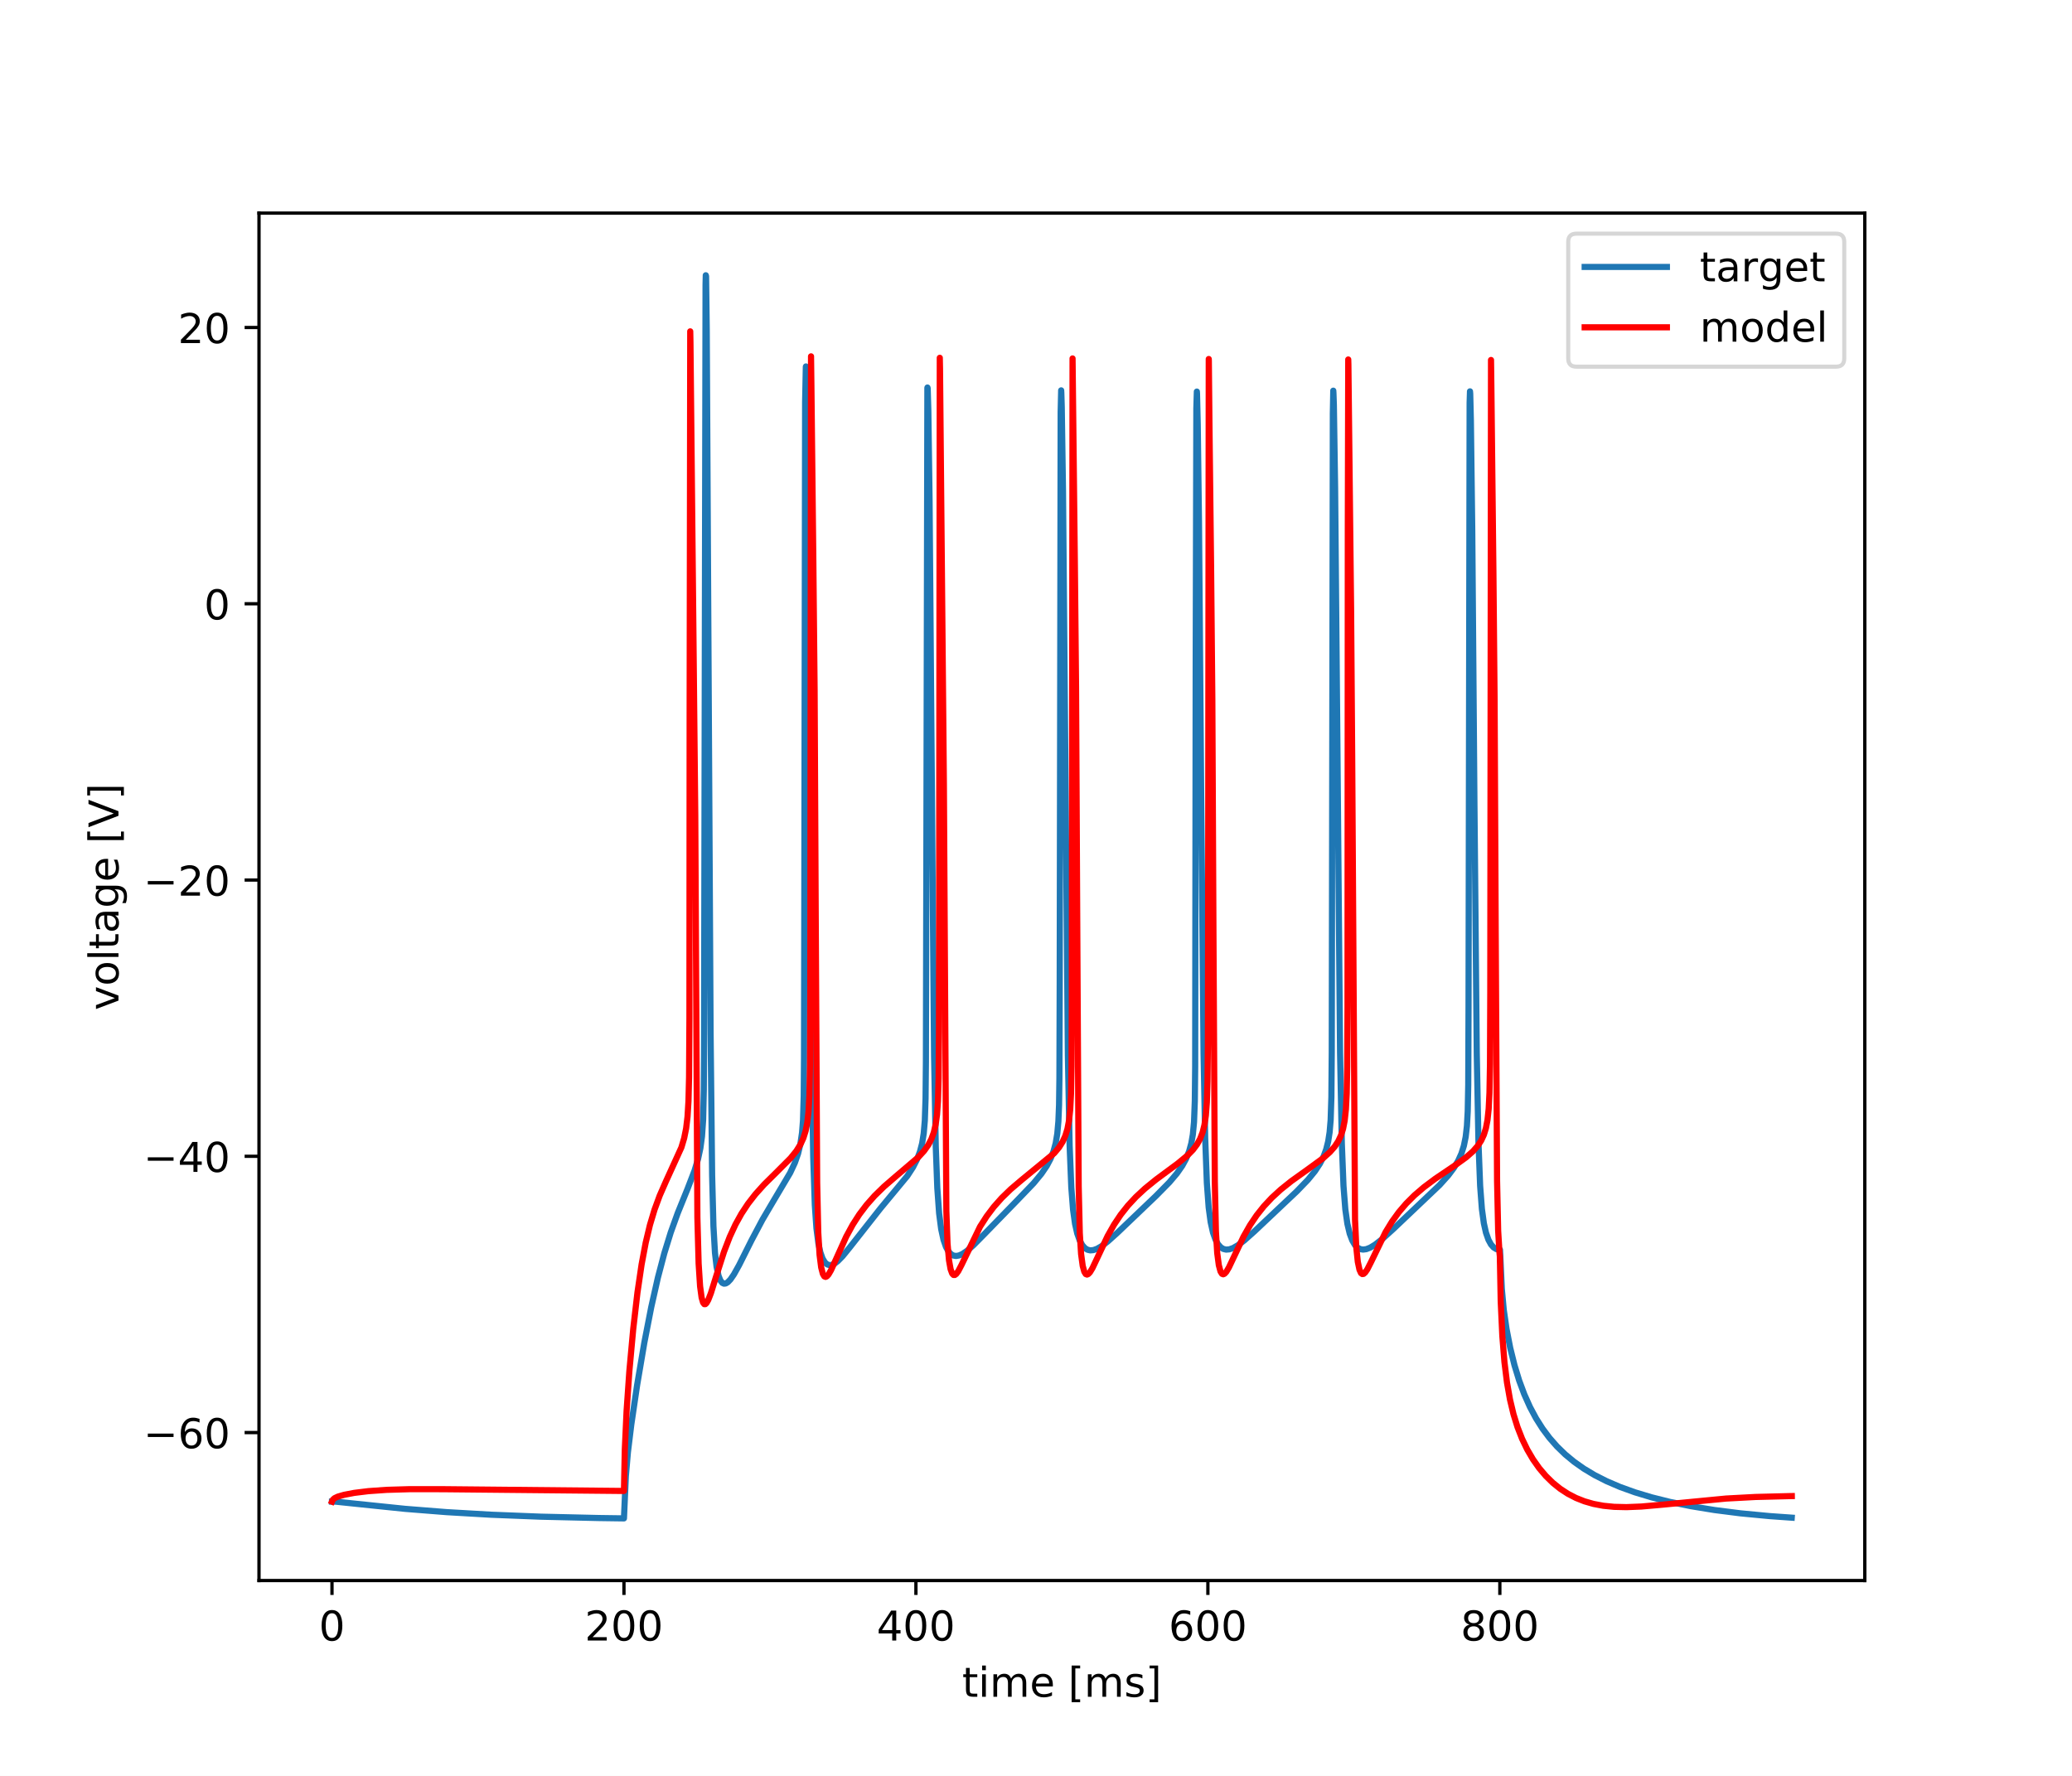
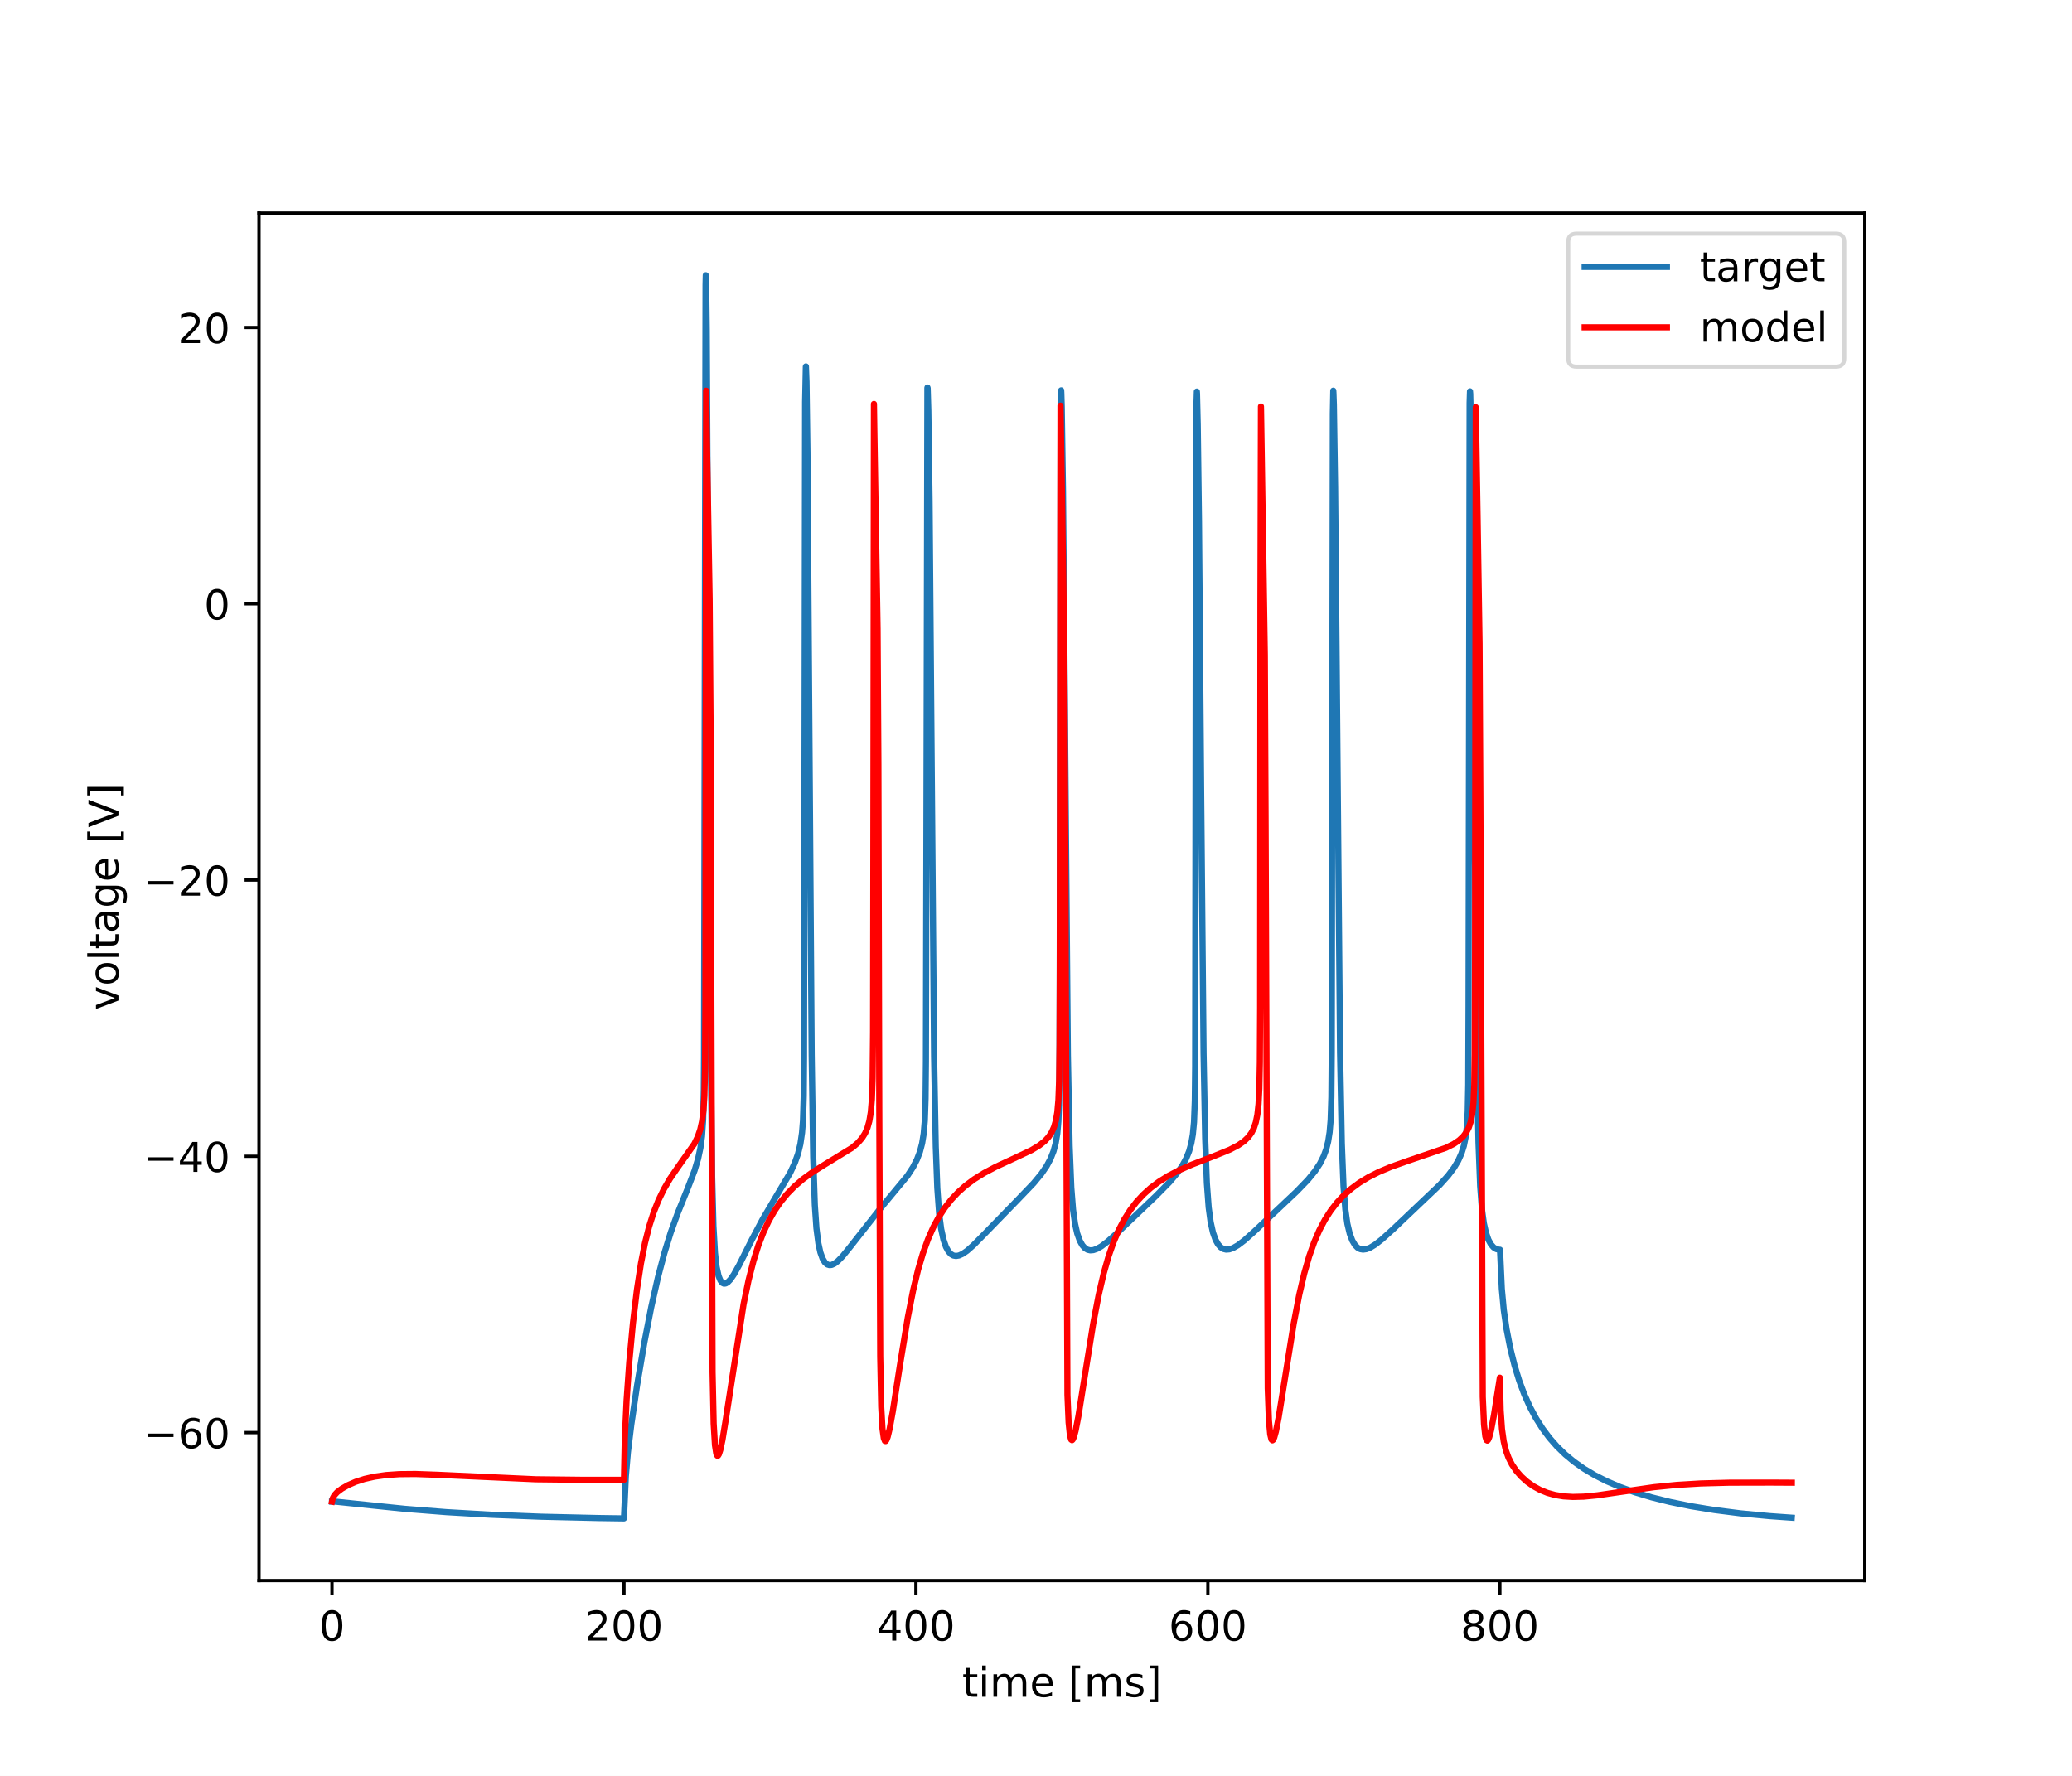
<svg xmlns="http://www.w3.org/2000/svg" xmlns:xlink="http://www.w3.org/1999/xlink" height="432pt" version="1.1" viewBox="0 0 504 432" width="504pt">
  <defs>
    <style type="text/css">
*{stroke-linecap:butt;stroke-linejoin:round;}
  </style>
  </defs>
  <g id="figure_1">
    <g id="patch_1">
      <path d="M 0 432  L 504 432  L 504 0  L 0 0  z " style="fill:#ffffff;" />
    </g>
    <g id="axes_1">
      <g id="patch_2">
        <path d="M 63 384.48  L 453.6 384.48  L 453.6 51.84  L 63 51.84  z " style="fill:#ffffff;" />
      </g>
      <g id="matplotlib.axis_1">
        <g id="xtick_1">
          <g id="line2d_1">
            <defs>
-               <path d="M 0 0  L 0 3.5  " id="m3bb196586e" style="stroke:#000000;stroke-width:0.8;" />
-             </defs>
-             <g>
-               <use style="stroke:#000000;stroke-width:0.8;" x="80.755" xlink:href="#m3bb196586e" y="384.48" />
+               <path d="M 0 0  L 0 3.5  " id="m7f7dfa40e3" style="stroke:#000000;stroke-width:0.8;" />
+             </defs>
+             <g>
+               <use style="stroke:#000000;stroke-width:0.8;" x="80.755" xlink:href="#m7f7dfa40e3" y="384.48" />
            </g>
          </g>
          <g id="text_1">
            <defs>
              <path d="M 31.781 66.406  Q 24.172 66.406 20.328 58.906  Q 16.5 51.422 16.5 36.375  Q 16.5 21.391 20.328 13.891  Q 24.172 6.391 31.781 6.391  Q 39.453 6.391 43.281 13.891  Q 47.125 21.391 47.125 36.375  Q 47.125 51.422 43.281 58.906  Q 39.453 66.406 31.781 66.406  z M 31.781 74.219  Q 44.047 74.219 50.516 64.516  Q 56.984 54.828 56.984 36.375  Q 56.984 17.969 50.516 8.266  Q 44.047 -1.422 31.781 -1.422  Q 19.531 -1.422 13.062 8.266  Q 6.594 17.969 6.594 36.375  Q 6.594 54.828 13.062 64.516  Q 19.531 74.219 31.781 74.219  z " id="DejaVuSans-48" />
            </defs>
            <g transform="translate(77.5733 399.0784)scale(0.1 -0.1)">
              <use xlink:href="#DejaVuSans-48" />
            </g>
          </g>
        </g>
        <g id="xtick_2">
          <g id="line2d_2">
            <g>
-               <use style="stroke:#000000;stroke-width:0.8;" x="151.773" xlink:href="#m3bb196586e" y="384.48" />
+               <use style="stroke:#000000;stroke-width:0.8;" x="151.773" xlink:href="#m7f7dfa40e3" y="384.48" />
            </g>
          </g>
          <g id="text_2">
            <defs>
              <path d="M 19.188 8.297  L 53.609 8.297  L 53.609 0  L 7.328 0  L 7.328 8.297  Q 12.938 14.109 22.625 23.891  Q 32.328 33.688 34.812 36.531  Q 39.547 41.844 41.422 45.531  Q 43.312 49.219 43.312 52.781  Q 43.312 58.594 39.234 62.25  Q 35.156 65.922 28.609 65.922  Q 23.969 65.922 18.812 64.312  Q 13.672 62.703 7.812 59.422  L 7.812 69.391  Q 13.766 71.781 18.938 73  Q 24.125 74.219 28.422 74.219  Q 39.75 74.219 46.484 68.547  Q 53.219 62.891 53.219 53.422  Q 53.219 48.922 51.531 44.891  Q 49.859 40.875 45.406 35.406  Q 44.188 33.984 37.641 27.219  Q 31.109 20.453 19.188 8.297  z " id="DejaVuSans-50" />
            </defs>
            <g transform="translate(142.229 399.0784)scale(0.1 -0.1)">
              <use xlink:href="#DejaVuSans-50" />
              <use x="63.623" xlink:href="#DejaVuSans-48" />
              <use x="127.246" xlink:href="#DejaVuSans-48" />
            </g>
          </g>
        </g>
        <g id="xtick_3">
          <g id="line2d_3">
            <g>
-               <use style="stroke:#000000;stroke-width:0.8;" x="222.791" xlink:href="#m3bb196586e" y="384.48" />
+               <use style="stroke:#000000;stroke-width:0.8;" x="222.791" xlink:href="#m7f7dfa40e3" y="384.48" />
            </g>
          </g>
          <g id="text_3">
            <defs>
              <path d="M 37.797 64.312  L 12.891 25.391  L 37.797 25.391  z M 35.203 72.906  L 47.609 72.906  L 47.609 25.391  L 58.016 25.391  L 58.016 17.188  L 47.609 17.188  L 47.609 0  L 37.797 0  L 37.797 17.188  L 4.891 17.188  L 4.891 26.703  z " id="DejaVuSans-52" />
            </defs>
            <g transform="translate(213.2472 399.0784)scale(0.1 -0.1)">
              <use xlink:href="#DejaVuSans-52" />
              <use x="63.623" xlink:href="#DejaVuSans-48" />
              <use x="127.246" xlink:href="#DejaVuSans-48" />
            </g>
          </g>
        </g>
        <g id="xtick_4">
          <g id="line2d_4">
            <g>
-               <use style="stroke:#000000;stroke-width:0.8;" x="293.809" xlink:href="#m3bb196586e" y="384.48" />
+               <use style="stroke:#000000;stroke-width:0.8;" x="293.809" xlink:href="#m7f7dfa40e3" y="384.48" />
            </g>
          </g>
          <g id="text_4">
            <defs>
              <path d="M 33.016 40.375  Q 26.375 40.375 22.484 35.828  Q 18.609 31.297 18.609 23.391  Q 18.609 15.531 22.484 10.953  Q 26.375 6.391 33.016 6.391  Q 39.656 6.391 43.531 10.953  Q 47.406 15.531 47.406 23.391  Q 47.406 31.297 43.531 35.828  Q 39.656 40.375 33.016 40.375  z M 52.594 71.297  L 52.594 62.312  Q 48.875 64.062 45.094 64.984  Q 41.312 65.922 37.594 65.922  Q 27.828 65.922 22.672 59.328  Q 17.531 52.734 16.797 39.406  Q 19.672 43.656 24.016 45.922  Q 28.375 48.188 33.594 48.188  Q 44.578 48.188 50.953 41.516  Q 57.328 34.859 57.328 23.391  Q 57.328 12.156 50.688 5.359  Q 44.047 -1.422 33.016 -1.422  Q 20.359 -1.422 13.672 8.266  Q 6.984 17.969 6.984 36.375  Q 6.984 53.656 15.188 63.938  Q 23.391 74.219 37.203 74.219  Q 40.922 74.219 44.703 73.484  Q 48.484 72.75 52.594 71.297  z " id="DejaVuSans-54" />
            </defs>
            <g transform="translate(284.2653 399.0784)scale(0.1 -0.1)">
              <use xlink:href="#DejaVuSans-54" />
              <use x="63.623" xlink:href="#DejaVuSans-48" />
              <use x="127.246" xlink:href="#DejaVuSans-48" />
            </g>
          </g>
        </g>
        <g id="xtick_5">
          <g id="line2d_5">
            <g>
-               <use style="stroke:#000000;stroke-width:0.8;" x="364.827" xlink:href="#m3bb196586e" y="384.48" />
+               <use style="stroke:#000000;stroke-width:0.8;" x="364.827" xlink:href="#m7f7dfa40e3" y="384.48" />
            </g>
          </g>
          <g id="text_5">
            <defs>
              <path d="M 31.781 34.625  Q 24.75 34.625 20.719 30.859  Q 16.703 27.094 16.703 20.516  Q 16.703 13.922 20.719 10.156  Q 24.75 6.391 31.781 6.391  Q 38.812 6.391 42.859 10.172  Q 46.922 13.969 46.922 20.516  Q 46.922 27.094 42.891 30.859  Q 38.875 34.625 31.781 34.625  z M 21.922 38.812  Q 15.578 40.375 12.031 44.719  Q 8.5 49.078 8.5 55.328  Q 8.5 64.062 14.719 69.141  Q 20.953 74.219 31.781 74.219  Q 42.672 74.219 48.875 69.141  Q 55.078 64.062 55.078 55.328  Q 55.078 49.078 51.531 44.719  Q 48 40.375 41.703 38.812  Q 48.828 37.156 52.797 32.312  Q 56.781 27.484 56.781 20.516  Q 56.781 9.906 50.312 4.234  Q 43.844 -1.422 31.781 -1.422  Q 19.734 -1.422 13.25 4.234  Q 6.781 9.906 6.781 20.516  Q 6.781 27.484 10.781 32.312  Q 14.797 37.156 21.922 38.812  z M 18.312 54.391  Q 18.312 48.734 21.844 45.562  Q 25.391 42.391 31.781 42.391  Q 38.141 42.391 41.719 45.562  Q 45.312 48.734 45.312 54.391  Q 45.312 60.062 41.719 63.234  Q 38.141 66.406 31.781 66.406  Q 25.391 66.406 21.844 63.234  Q 18.312 60.062 18.312 54.391  z " id="DejaVuSans-56" />
            </defs>
            <g transform="translate(355.2835 399.0784)scale(0.1 -0.1)">
              <use xlink:href="#DejaVuSans-56" />
              <use x="63.623" xlink:href="#DejaVuSans-48" />
              <use x="127.246" xlink:href="#DejaVuSans-48" />
            </g>
          </g>
        </g>
        <g id="text_6">
          <defs>
            <path d="M 18.312 70.219  L 18.312 54.688  L 36.812 54.688  L 36.812 47.703  L 18.312 47.703  L 18.312 18.016  Q 18.312 11.328 20.141 9.422  Q 21.969 7.516 27.594 7.516  L 36.812 7.516  L 36.812 0  L 27.594 0  Q 17.188 0 13.234 3.875  Q 9.281 7.766 9.281 18.016  L 9.281 47.703  L 2.688 47.703  L 2.688 54.688  L 9.281 54.688  L 9.281 70.219  z " id="DejaVuSans-116" />
            <path d="M 9.422 54.688  L 18.406 54.688  L 18.406 0  L 9.422 0  z M 9.422 75.984  L 18.406 75.984  L 18.406 64.594  L 9.422 64.594  z " id="DejaVuSans-105" />
            <path d="M 52 44.188  Q 55.375 50.25 60.062 53.125  Q 64.75 56 71.094 56  Q 79.641 56 84.281 50.016  Q 88.922 44.047 88.922 33.016  L 88.922 0  L 79.891 0  L 79.891 32.719  Q 79.891 40.578 77.094 44.375  Q 74.312 48.188 68.609 48.188  Q 61.625 48.188 57.562 43.547  Q 53.516 38.922 53.516 30.906  L 53.516 0  L 44.484 0  L 44.484 32.719  Q 44.484 40.625 41.703 44.406  Q 38.922 48.188 33.109 48.188  Q 26.219 48.188 22.156 43.531  Q 18.109 38.875 18.109 30.906  L 18.109 0  L 9.078 0  L 9.078 54.688  L 18.109 54.688  L 18.109 46.188  Q 21.188 51.219 25.484 53.609  Q 29.781 56 35.688 56  Q 41.656 56 45.828 52.969  Q 50 49.953 52 44.188  z " id="DejaVuSans-109" />
            <path d="M 56.203 29.594  L 56.203 25.203  L 14.891 25.203  Q 15.484 15.922 20.484 11.062  Q 25.484 6.203 34.422 6.203  Q 39.594 6.203 44.453 7.469  Q 49.312 8.734 54.109 11.281  L 54.109 2.781  Q 49.266 0.734 44.188 -0.344  Q 39.109 -1.422 33.891 -1.422  Q 20.797 -1.422 13.156 6.188  Q 5.516 13.812 5.516 26.812  Q 5.516 40.234 12.766 48.109  Q 20.016 56 32.328 56  Q 43.359 56 49.781 48.891  Q 56.203 41.797 56.203 29.594  z M 47.219 32.234  Q 47.125 39.594 43.094 43.984  Q 39.062 48.391 32.422 48.391  Q 24.906 48.391 20.391 44.141  Q 15.875 39.891 15.188 32.172  z " id="DejaVuSans-101" />
            <path id="DejaVuSans-32" />
            <path d="M 8.594 75.984  L 29.297 75.984  L 29.297 69  L 17.578 69  L 17.578 -6.203  L 29.297 -6.203  L 29.297 -13.188  L 8.594 -13.188  z " id="DejaVuSans-91" />
            <path d="M 44.281 53.078  L 44.281 44.578  Q 40.484 46.531 36.375 47.5  Q 32.281 48.484 27.875 48.484  Q 21.188 48.484 17.844 46.438  Q 14.5 44.391 14.5 40.281  Q 14.5 37.156 16.891 35.375  Q 19.281 33.594 26.516 31.984  L 29.594 31.297  Q 39.156 29.25 43.188 25.516  Q 47.219 21.781 47.219 15.094  Q 47.219 7.469 41.188 3.016  Q 35.156 -1.422 24.609 -1.422  Q 20.219 -1.422 15.453 -0.562  Q 10.688 0.297 5.422 2  L 5.422 11.281  Q 10.406 8.688 15.234 7.391  Q 20.062 6.109 24.812 6.109  Q 31.156 6.109 34.562 8.281  Q 37.984 10.453 37.984 14.406  Q 37.984 18.062 35.516 20.016  Q 33.062 21.969 24.703 23.781  L 21.578 24.516  Q 13.234 26.266 9.516 29.906  Q 5.812 33.547 5.812 39.891  Q 5.812 47.609 11.281 51.797  Q 16.75 56 26.812 56  Q 31.781 56 36.172 55.266  Q 40.578 54.547 44.281 53.078  z " id="DejaVuSans-115" />
            <path d="M 30.422 75.984  L 30.422 -13.188  L 9.719 -13.188  L 9.719 -6.203  L 21.391 -6.203  L 21.391 69  L 9.719 69  L 9.719 75.984  z " id="DejaVuSans-93" />
          </defs>
          <g transform="translate(234.0383 412.7566)scale(0.1 -0.1)">
            <use xlink:href="#DejaVuSans-116" />
            <use x="39.209" xlink:href="#DejaVuSans-105" />
            <use x="66.992" xlink:href="#DejaVuSans-109" />
            <use x="164.404" xlink:href="#DejaVuSans-101" />
            <use x="225.928" xlink:href="#DejaVuSans-32" />
            <use x="257.715" xlink:href="#DejaVuSans-91" />
            <use x="296.729" xlink:href="#DejaVuSans-109" />
            <use x="394.141" xlink:href="#DejaVuSans-115" />
            <use x="446.24" xlink:href="#DejaVuSans-93" />
          </g>
        </g>
      </g>
      <g id="matplotlib.axis_2">
        <g id="ytick_1">
          <g id="line2d_6">
            <defs>
-               <path d="M 0 0  L -3.5 0  " id="mcb71628b89" style="stroke:#000000;stroke-width:0.8;" />
-             </defs>
-             <g>
-               <use style="stroke:#000000;stroke-width:0.8;" x="63" xlink:href="#mcb71628b89" y="348.483" />
+               <path d="M 0 0  L -3.5 0  " id="m7c0733ccbe" style="stroke:#000000;stroke-width:0.8;" />
+             </defs>
+             <g>
+               <use style="stroke:#000000;stroke-width:0.8;" x="63" xlink:href="#m7c0733ccbe" y="348.483" />
            </g>
          </g>
          <g id="text_7">
            <defs>
              <path d="M 10.594 35.5  L 73.188 35.5  L 73.188 27.203  L 10.594 27.203  z " id="DejaVuSans-8722" />
            </defs>
            <g transform="translate(34.89531 352.2824)scale(0.1 -0.1)">
              <use xlink:href="#DejaVuSans-8722" />
              <use x="83.789" xlink:href="#DejaVuSans-54" />
              <use x="147.412" xlink:href="#DejaVuSans-48" />
            </g>
          </g>
        </g>
        <g id="ytick_2">
          <g id="line2d_7">
            <g>
-               <use style="stroke:#000000;stroke-width:0.8;" x="63" xlink:href="#mcb71628b89" y="281.279" />
+               <use style="stroke:#000000;stroke-width:0.8;" x="63" xlink:href="#m7c0733ccbe" y="281.279" />
            </g>
          </g>
          <g id="text_8">
            <g transform="translate(34.89531 285.0786)scale(0.1 -0.1)">
              <use xlink:href="#DejaVuSans-8722" />
              <use x="83.789" xlink:href="#DejaVuSans-52" />
              <use x="147.412" xlink:href="#DejaVuSans-48" />
            </g>
          </g>
        </g>
        <g id="ytick_3">
          <g id="line2d_8">
            <g>
-               <use style="stroke:#000000;stroke-width:0.8;" x="63" xlink:href="#mcb71628b89" y="214.076" />
+               <use style="stroke:#000000;stroke-width:0.8;" x="63" xlink:href="#m7c0733ccbe" y="214.076" />
            </g>
          </g>
          <g id="text_9">
            <g transform="translate(34.89531 217.8748)scale(0.1 -0.1)">
              <use xlink:href="#DejaVuSans-8722" />
              <use x="83.789" xlink:href="#DejaVuSans-50" />
              <use x="147.412" xlink:href="#DejaVuSans-48" />
            </g>
          </g>
        </g>
        <g id="ytick_4">
          <g id="line2d_9">
            <g>
-               <use style="stroke:#000000;stroke-width:0.8;" x="63" xlink:href="#mcb71628b89" y="146.872" />
+               <use style="stroke:#000000;stroke-width:0.8;" x="63" xlink:href="#m7c0733ccbe" y="146.872" />
            </g>
          </g>
          <g id="text_10">
            <g transform="translate(49.6375 150.6709)scale(0.1 -0.1)">
              <use xlink:href="#DejaVuSans-48" />
            </g>
          </g>
        </g>
        <g id="ytick_5">
          <g id="line2d_10">
            <g>
-               <use style="stroke:#000000;stroke-width:0.8;" x="63" xlink:href="#mcb71628b89" y="79.668" />
+               <use style="stroke:#000000;stroke-width:0.8;" x="63" xlink:href="#m7c0733ccbe" y="79.668" />
            </g>
          </g>
          <g id="text_11">
            <g transform="translate(43.275 83.46712)scale(0.1 -0.1)">
              <use xlink:href="#DejaVuSans-50" />
              <use x="63.623" xlink:href="#DejaVuSans-48" />
            </g>
          </g>
        </g>
        <g id="text_12">
          <defs>
            <path d="M 2.984 54.688  L 12.5 54.688  L 29.594 8.797  L 46.688 54.688  L 56.203 54.688  L 35.688 0  L 23.484 0  z " id="DejaVuSans-118" />
            <path d="M 30.609 48.391  Q 23.391 48.391 19.188 42.75  Q 14.984 37.109 14.984 27.297  Q 14.984 17.484 19.156 11.844  Q 23.344 6.203 30.609 6.203  Q 37.797 6.203 41.984 11.859  Q 46.188 17.531 46.188 27.297  Q 46.188 37.016 41.984 42.703  Q 37.797 48.391 30.609 48.391  z M 30.609 56  Q 42.328 56 49.016 48.375  Q 55.719 40.766 55.719 27.297  Q 55.719 13.875 49.016 6.219  Q 42.328 -1.422 30.609 -1.422  Q 18.844 -1.422 12.172 6.219  Q 5.516 13.875 5.516 27.297  Q 5.516 40.766 12.172 48.375  Q 18.844 56 30.609 56  z " id="DejaVuSans-111" />
            <path d="M 9.422 75.984  L 18.406 75.984  L 18.406 0  L 9.422 0  z " id="DejaVuSans-108" />
            <path d="M 34.281 27.484  Q 23.391 27.484 19.188 25  Q 14.984 22.516 14.984 16.5  Q 14.984 11.719 18.141 8.906  Q 21.297 6.109 26.703 6.109  Q 34.188 6.109 38.703 11.406  Q 43.219 16.703 43.219 25.484  L 43.219 27.484  z M 52.203 31.203  L 52.203 0  L 43.219 0  L 43.219 8.297  Q 40.141 3.328 35.547 0.953  Q 30.953 -1.422 24.312 -1.422  Q 15.922 -1.422 10.953 3.297  Q 6 8.016 6 15.922  Q 6 25.141 12.172 29.828  Q 18.359 34.516 30.609 34.516  L 43.219 34.516  L 43.219 35.406  Q 43.219 41.609 39.141 45  Q 35.062 48.391 27.688 48.391  Q 23 48.391 18.547 47.266  Q 14.109 46.141 10.016 43.891  L 10.016 52.203  Q 14.938 54.109 19.578 55.047  Q 24.219 56 28.609 56  Q 40.484 56 46.344 49.844  Q 52.203 43.703 52.203 31.203  z " id="DejaVuSans-97" />
            <path d="M 45.406 27.984  Q 45.406 37.75 41.375 43.109  Q 37.359 48.484 30.078 48.484  Q 22.859 48.484 18.828 43.109  Q 14.797 37.75 14.797 27.984  Q 14.797 18.266 18.828 12.891  Q 22.859 7.516 30.078 7.516  Q 37.359 7.516 41.375 12.891  Q 45.406 18.266 45.406 27.984  z M 54.391 6.781  Q 54.391 -7.172 48.188 -13.984  Q 42 -20.797 29.203 -20.797  Q 24.469 -20.797 20.266 -20.094  Q 16.062 -19.391 12.109 -17.922  L 12.109 -9.188  Q 16.062 -11.328 19.922 -12.344  Q 23.781 -13.375 27.781 -13.375  Q 36.625 -13.375 41.016 -8.766  Q 45.406 -4.156 45.406 5.172  L 45.406 9.625  Q 42.625 4.781 38.281 2.391  Q 33.938 0 27.875 0  Q 17.828 0 11.672 7.656  Q 5.516 15.328 5.516 27.984  Q 5.516 40.672 11.672 48.328  Q 17.828 56 27.875 56  Q 33.938 56 38.281 53.609  Q 42.625 51.219 45.406 46.391  L 45.406 54.688  L 54.391 54.688  z " id="DejaVuSans-103" />
            <path d="M 28.609 0  L 0.781 72.906  L 11.078 72.906  L 34.188 11.531  L 57.328 72.906  L 67.578 72.906  L 39.797 0  z " id="DejaVuSans-86" />
          </defs>
          <g transform="translate(28.81563 245.7537)rotate(-90)scale(0.1 -0.1)">
            <use xlink:href="#DejaVuSans-118" />
            <use x="59.18" xlink:href="#DejaVuSans-111" />
            <use x="120.361" xlink:href="#DejaVuSans-108" />
            <use x="148.145" xlink:href="#DejaVuSans-116" />
            <use x="187.354" xlink:href="#DejaVuSans-97" />
            <use x="248.633" xlink:href="#DejaVuSans-103" />
            <use x="312.109" xlink:href="#DejaVuSans-101" />
            <use x="373.633" xlink:href="#DejaVuSans-32" />
            <use x="405.42" xlink:href="#DejaVuSans-91" />
            <use x="444.434" xlink:href="#DejaVuSans-86" />
            <use x="512.842" xlink:href="#DejaVuSans-93" />
          </g>
        </g>
      </g>
      <g id="line2d_11">
-         <path clip-path="url(#p6a1f8a0350)" d="M 80.755 365.284  L 81.696 365.296  L 85.708 365.715  L 98.527 367.04  L 108.611 367.839  L 119.442 368.47  L 131.533 368.946  L 145.701 369.275  L 151.773 369.36  L 151.862 367.335  L 152.234 359.084  L 152.731 353.309  L 153.566 346.486  L 154.986 336.872  L 156.726 326.629  L 158.413 317.968  L 160.029 310.794  L 161.591 304.86  L 163.153 299.805  L 164.84 295.12  L 167.237 289.204  L 168.941 284.765  L 169.794 281.935  L 170.362 279.297  L 170.752 276.439  L 171.036 272.334  L 171.196 265.096  L 171.249 257.049  L 171.622 69.305  L 171.676 66.96  L 171.747 67.201  L 171.906 80.054  L 172.19 132.832  L 172.847 251.33  L 173.22 285.898  L 173.54 298.296  L 173.913 304.76  L 174.303 308.143  L 174.783 310.358  L 175.226 311.474  L 175.688 312.067  L 176.096 312.261  L 176.523 312.217  L 177.02 311.924  L 177.677 311.238  L 178.511 310.027  L 179.772 307.771  L 182.808 301.707  L 185.471 296.68  L 188.134 292.155  L 192.2 285.307  L 193.336 282.872  L 194.117 280.657  L 194.685 278.32  L 195.094 275.522  L 195.325 272.559  L 195.502 266.598  L 195.573 257.35  L 195.626 229.823  L 195.84 97.829  L 196.017 89.184  L 196.035 89.142  L 196.177 92.888  L 196.408 109.991  L 196.745 158.875  L 197.437 256.622  L 197.81 281.395  L 198.201 293.136  L 198.591 298.781  L 199.071 302.484  L 199.55 304.656  L 200.083 306.152  L 200.651 307.098  L 201.219 307.591  L 201.77 307.758  L 202.302 307.701  L 202.977 307.397  L 203.794 306.778  L 204.948 305.597  L 206.705 303.434  L 214.162 293.954  L 220.696 286.069  L 222.081 283.941  L 223.039 282.076  L 223.767 280.17  L 224.3 278.137  L 224.691 275.709  L 224.957 272.568  L 225.135 267.226  L 225.223 258.27  L 225.578 94.387  L 225.596 94.267  L 225.649 94.446  L 225.809 99.933  L 226.111 121.79  L 226.484 168.516  L 227.212 256.928  L 227.62 278.947  L 227.993 288.995  L 228.437 295.164  L 228.934 298.975  L 229.502 301.589  L 230.106 303.33  L 230.692 304.403  L 231.313 305.087  L 231.899 305.422  L 232.538 305.53  L 233.266 305.411  L 234.136 305.021  L 235.237 304.264  L 236.781 302.903  L 239.303 300.346  L 247.399 292.025  L 251.429 287.819  L 253.311 285.54  L 254.607 283.633  L 255.548 281.867  L 256.258 280.065  L 256.791 278.093  L 257.181 275.755  L 257.448 272.75  L 257.608 268.796  L 257.696 262.278  L 257.767 239.074  L 257.998 100.24  L 258.122 94.96  L 258.158 95.57  L 258.264 99.054  L 258.566 119.492  L 258.957 163.94  L 259.756 256.759  L 260.182 278.723  L 260.59 288.878  L 261.016 294.274  L 261.496 297.699  L 262.028 300.045  L 262.65 301.795  L 263.271 302.916  L 263.893 303.613  L 264.532 304.009  L 265.207 304.163  L 265.952 304.099  L 266.84 303.786  L 267.941 303.15  L 269.45 301.998  L 271.722 299.956  L 281.168 290.933  L 284.435 287.619  L 286.281 285.441  L 287.577 283.58  L 288.518 281.854  L 289.246 280.046  L 289.779 278.114  L 290.152 275.972  L 290.436 272.984  L 290.631 267.841  L 290.72 259.426  L 290.844 161.906  L 291.004 99.377  L 291.128 95.254  L 291.164 95.785  L 291.341 103.25  L 291.643 126.954  L 292.176 193.002  L 292.762 256.249  L 293.152 276.838  L 293.561 287.786  L 294.004 293.737  L 294.484 297.295  L 295.052 299.833  L 295.673 301.582  L 296.277 302.679  L 296.916 303.407  L 297.555 303.811  L 298.248 303.978  L 299.029 303.914  L 299.952 303.589  L 301.124 302.911  L 302.669 301.735  L 305.136 299.535  L 315.434 289.806  L 318.151 286.986  L 319.837 284.924  L 321.062 283.07  L 321.95 281.317  L 322.589 279.585  L 323.069 277.681  L 323.424 275.399  L 323.672 272.448  L 323.85 266.9  L 323.939 256.008  L 323.974 235.397  L 324.205 100.626  L 324.311 95.036  L 324.347 95.516  L 324.453 98.539  L 324.755 118.654  L 325.164 164.377  L 325.963 256.069  L 326.389 278.119  L 326.797 288.503  L 327.241 294.177  L 327.738 297.682  L 328.306 300.086  L 328.928 301.747  L 329.584 302.854  L 330.224 303.506  L 330.881 303.859  L 331.555 303.973  L 332.354 303.866  L 333.295 303.496  L 334.485 302.771  L 336.118 301.494  L 338.835 299.041  L 350.18 288.264  L 352.275 285.935  L 353.677 284.061  L 354.707 282.333  L 355.488 280.593  L 356.074 278.74  L 356.518 276.546  L 356.82 273.903  L 357.015 270.328  L 357.14 263.901  L 357.211 244.793  L 357.477 98.052  L 357.566 95.2  L 357.619 95.786  L 357.779 102.344  L 358.116 129.021  L 358.649 195.659  L 359.217 256.499  L 359.625 277.848  L 360.034 288.47  L 360.46 294.078  L 360.939 297.58  L 361.454 299.875  L 362.058 301.595  L 362.679 302.729  L 363.318 303.45  L 363.975 303.854  L 364.65 304.007  L 364.863 304.011  L 364.969 306.222  L 365.307 313.53  L 365.786 318.682  L 366.461 323.331  L 367.348 327.892  L 368.396 332.127  L 369.532 335.84  L 370.775 339.184  L 372.16 342.278  L 373.634 345.034  L 375.214 347.526  L 376.9 349.784  L 378.729 351.867  L 380.735 353.813  L 382.901 355.602  L 385.263 357.265  L 387.89 358.838  L 390.82 360.324  L 394.051 361.709  L 397.655 363.009  L 401.686 364.224  L 406.231 365.358  L 411.326 366.397  L 417.043 367.329  L 423.382 368.134  L 430.466 368.807  L 435.828 369.187  L 435.828 369.187  " style="fill:none;stroke:#1f77b4;stroke-linecap:square;stroke-width:1.5;" />
+         <path clip-path="url(#p96d6056b30)" d="M 80.755 365.284  L 81.696 365.296  L 85.708 365.715  L 98.527 367.04  L 108.611 367.839  L 119.442 368.47  L 131.533 368.946  L 145.701 369.275  L 151.773 369.36  L 151.862 367.335  L 152.234 359.084  L 152.731 353.309  L 153.566 346.486  L 154.986 336.872  L 156.726 326.629  L 158.413 317.968  L 160.029 310.794  L 161.591 304.86  L 163.153 299.805  L 164.84 295.12  L 167.237 289.204  L 168.941 284.765  L 169.794 281.935  L 170.362 279.297  L 170.752 276.439  L 171.036 272.334  L 171.196 265.096  L 171.249 257.049  L 171.622 69.305  L 171.676 66.96  L 171.747 67.201  L 171.906 80.054  L 172.19 132.832  L 172.847 251.33  L 173.22 285.898  L 173.54 298.296  L 173.913 304.76  L 174.303 308.143  L 174.783 310.358  L 175.226 311.474  L 175.688 312.067  L 176.096 312.261  L 176.523 312.217  L 177.02 311.924  L 177.677 311.238  L 178.511 310.027  L 179.772 307.771  L 182.808 301.707  L 185.471 296.68  L 188.134 292.155  L 192.2 285.307  L 193.336 282.872  L 194.117 280.657  L 194.685 278.32  L 195.094 275.522  L 195.325 272.559  L 195.502 266.598  L 195.573 257.35  L 195.626 229.823  L 195.84 97.829  L 196.017 89.184  L 196.035 89.142  L 196.177 92.888  L 196.408 109.991  L 196.745 158.875  L 197.437 256.622  L 197.81 281.395  L 198.201 293.136  L 198.591 298.781  L 199.071 302.484  L 199.55 304.656  L 200.083 306.152  L 200.651 307.098  L 201.219 307.591  L 201.77 307.758  L 202.302 307.701  L 202.977 307.397  L 203.794 306.778  L 204.948 305.597  L 206.705 303.434  L 214.162 293.954  L 220.696 286.069  L 222.081 283.941  L 223.039 282.076  L 223.767 280.17  L 224.3 278.137  L 224.691 275.709  L 224.957 272.568  L 225.135 267.226  L 225.223 258.27  L 225.578 94.387  L 225.596 94.267  L 225.649 94.446  L 225.809 99.933  L 226.111 121.79  L 226.484 168.516  L 227.212 256.928  L 227.62 278.947  L 227.993 288.995  L 228.437 295.164  L 228.934 298.975  L 229.502 301.589  L 230.106 303.33  L 230.692 304.403  L 231.313 305.087  L 231.899 305.422  L 232.538 305.53  L 233.266 305.411  L 234.136 305.021  L 235.237 304.264  L 236.781 302.903  L 239.303 300.346  L 247.399 292.025  L 251.429 287.819  L 253.311 285.54  L 254.607 283.633  L 255.548 281.867  L 256.258 280.065  L 256.791 278.093  L 257.181 275.755  L 257.448 272.75  L 257.608 268.796  L 257.696 262.278  L 257.767 239.074  L 257.998 100.24  L 258.122 94.96  L 258.158 95.57  L 258.264 99.054  L 258.566 119.492  L 258.957 163.94  L 259.756 256.759  L 260.182 278.723  L 260.59 288.878  L 261.016 294.274  L 261.496 297.699  L 262.028 300.045  L 262.65 301.795  L 263.271 302.916  L 263.893 303.613  L 264.532 304.009  L 265.207 304.163  L 265.952 304.099  L 266.84 303.786  L 267.941 303.15  L 269.45 301.998  L 271.722 299.956  L 281.168 290.933  L 284.435 287.619  L 286.281 285.441  L 287.577 283.58  L 288.518 281.854  L 289.246 280.046  L 289.779 278.114  L 290.152 275.972  L 290.436 272.984  L 290.631 267.841  L 290.72 259.426  L 290.844 161.906  L 291.004 99.377  L 291.128 95.254  L 291.164 95.785  L 291.341 103.25  L 291.643 126.954  L 292.176 193.002  L 292.762 256.249  L 293.152 276.838  L 293.561 287.786  L 294.004 293.737  L 294.484 297.295  L 295.052 299.833  L 295.673 301.582  L 296.277 302.679  L 296.916 303.407  L 297.555 303.811  L 298.248 303.978  L 299.029 303.914  L 299.952 303.589  L 301.124 302.911  L 302.669 301.735  L 305.136 299.535  L 315.434 289.806  L 318.151 286.986  L 319.837 284.924  L 321.062 283.07  L 321.95 281.317  L 322.589 279.585  L 323.069 277.681  L 323.424 275.399  L 323.672 272.448  L 323.85 266.9  L 323.939 256.008  L 323.974 235.397  L 324.205 100.626  L 324.311 95.036  L 324.347 95.516  L 324.453 98.539  L 324.755 118.654  L 325.164 164.377  L 325.963 256.069  L 326.389 278.119  L 326.797 288.503  L 327.241 294.177  L 327.738 297.682  L 328.306 300.086  L 328.928 301.747  L 329.584 302.854  L 330.224 303.506  L 330.881 303.859  L 331.555 303.973  L 332.354 303.866  L 333.295 303.496  L 334.485 302.771  L 336.118 301.494  L 338.835 299.041  L 350.18 288.264  L 352.275 285.935  L 353.677 284.061  L 354.707 282.333  L 355.488 280.593  L 356.074 278.74  L 356.518 276.546  L 356.82 273.903  L 357.015 270.328  L 357.14 263.901  L 357.211 244.793  L 357.477 98.052  L 357.566 95.2  L 357.619 95.786  L 357.779 102.344  L 358.116 129.021  L 358.649 195.659  L 359.217 256.499  L 359.625 277.848  L 360.034 288.47  L 360.46 294.078  L 360.939 297.58  L 361.454 299.875  L 362.058 301.595  L 362.679 302.729  L 363.318 303.45  L 363.975 303.854  L 364.65 304.007  L 364.863 304.011  L 364.969 306.222  L 365.307 313.53  L 365.786 318.682  L 366.461 323.331  L 367.348 327.892  L 368.396 332.127  L 369.532 335.84  L 370.775 339.184  L 372.16 342.278  L 373.634 345.034  L 375.214 347.526  L 376.9 349.784  L 378.729 351.867  L 380.735 353.813  L 382.901 355.602  L 385.263 357.265  L 387.89 358.838  L 390.82 360.324  L 394.051 361.709  L 397.655 363.009  L 401.686 364.224  L 406.231 365.358  L 411.326 366.397  L 417.043 367.329  L 423.382 368.134  L 430.466 368.807  L 435.828 369.187  L 435.828 369.187  " style="fill:none;stroke:#1f77b4;stroke-linecap:square;stroke-width:1.5;" />
      </g>
      <g id="line2d_12">
-         <path clip-path="url(#p6a1f8a0350)" d="M 80.755 365.284  L 80.95 364.831  L 81.376 364.449  L 82.175 364.07  L 83.684 363.632  L 86.17 363.157  L 89.614 362.734  L 94.07 362.42  L 99.752 362.252  L 107.635 362.259  L 151.773 362.691  L 151.986 352.505  L 152.412 343.25  L 153.087 333.556  L 154.028 323.289  L 155.057 314.415  L 156.069 307.56  L 157.064 302.287  L 158.093 297.985  L 159.212 294.257  L 160.472 290.835  L 161.999 287.352  L 165.746 279.123  L 166.42 276.863  L 166.9 274.475  L 167.237 271.657  L 167.468 267.852  L 167.61 262.025  L 167.699 247.616  L 167.752 173.845  L 167.894 80.604  L 167.947 83.299  L 169.119 198.33  L 169.634 296.147  L 169.936 307.369  L 170.291 312.898  L 170.664 315.651  L 171.019 316.87  L 171.32 317.248  L 171.569 317.243  L 171.853 316.982  L 172.279 316.227  L 172.918 314.586  L 174.161 310.594  L 176.114 304.495  L 177.517 300.851  L 178.902 297.86  L 180.358 295.236  L 181.955 292.816  L 183.749 290.505  L 185.861 288.153  L 188.809 285.233  L 192.306 281.725  L 193.709 279.99  L 194.685 278.433  L 195.413 276.848  L 195.964 275.098  L 196.372 273.051  L 196.674 270.394  L 196.887 266.486  L 197.029 258.954  L 197.1 241.455  L 197.278 86.684  L 197.366 93.762  L 197.828 135.782  L 198.148 167.963  L 198.414 222.235  L 198.769 287.69  L 199.035 299.824  L 199.355 305.232  L 199.746 308.302  L 200.154 309.883  L 200.509 310.49  L 200.811 310.617  L 201.113 310.494  L 201.521 310.049  L 202.125 309.016  L 203.225 306.604  L 205.835 300.829  L 207.415 297.923  L 209.031 295.412  L 210.789 293.094  L 212.742 290.89  L 215.014 288.669  L 217.926 286.153  L 223.324 281.551  L 224.762 279.985  L 225.791 278.538  L 226.555 277.083  L 227.141 275.477  L 227.585 273.598  L 227.922 271.155  L 228.153 267.878  L 228.313 262.275  L 228.401 251.116  L 228.455 207.683  L 228.597 87.039  L 228.65 89.72  L 229.591 190.753  L 230.195 294.644  L 230.479 302.497  L 230.834 306.556  L 231.224 308.739  L 231.615 309.805  L 231.952 310.148  L 232.254 310.148  L 232.591 309.905  L 233.089 309.229  L 233.87 307.731  L 238.397 298.388  L 240.013 295.865  L 241.735 293.587  L 243.653 291.424  L 245.836 289.302  L 248.482 287.054  L 256.418 280.536  L 257.608 279.116  L 258.478 277.739  L 259.134 276.292  L 259.649 274.613  L 260.04 272.561  L 260.324 269.883  L 260.519 266.023  L 260.644 259.427  L 260.715 244.331  L 260.892 87.198  L 261.034 99.969  L 261.443 136.482  L 261.744 167.186  L 262.011 220.84  L 262.384 288.606  L 262.65 299.984  L 262.969 305.053  L 263.36 307.927  L 263.751 309.361  L 264.106 309.932  L 264.408 310.051  L 264.709 309.932  L 265.118 309.504  L 265.739 308.478  L 266.858 306.114  L 269.414 300.685  L 270.995 297.893  L 272.61 295.482  L 274.368 293.261  L 276.303 291.175  L 278.522 289.115  L 281.203 286.94  L 286.476 283.037  L 288.749 281.162  L 290.169 279.709  L 291.181 278.362  L 291.945 276.975  L 292.531 275.443  L 292.975 273.657  L 293.312 271.37  L 293.561 268.086  L 293.72 262.989  L 293.809 254.089  L 293.862 228.428  L 294.022 87.333  L 294.04 87.817  L 294.182 102.578  L 294.59 138.129  L 294.892 170.268  L 295.158 226.322  L 295.496 287.439  L 295.762 299.563  L 296.082 304.83  L 296.472 307.78  L 296.881 309.297  L 297.236 309.864  L 297.538 309.983  L 297.857 309.853  L 298.283 309.394  L 298.922 308.323  L 300.112 305.806  L 302.491 300.801  L 304.071 298.021  L 305.687 295.623  L 307.427 293.438  L 309.344 291.387  L 311.528 289.381  L 314.12 287.309  L 317.831 284.658  L 321.79 281.772  L 323.477 280.267  L 324.649 278.933  L 325.519 277.61  L 326.176 276.214  L 326.691 274.59  L 327.081 272.613  L 327.383 269.841  L 327.578 266.012  L 327.703 259.493  L 327.774 244.816  L 327.845 129.883  L 327.951 87.449  L 327.987 88.671  L 328.644 148.323  L 328.91 184.072  L 329.602 296.627  L 329.904 303.384  L 330.277 306.958  L 330.685 308.875  L 331.058 309.692  L 331.378 309.929  L 331.68 309.883  L 332.052 309.569  L 332.585 308.794  L 333.473 307.052  L 337.024 299.738  L 338.604 297.151  L 340.255 294.872  L 342.048 292.774  L 344.054 290.773  L 346.345 288.809  L 349.115 286.738  L 353.748 283.606  L 356.678 281.49  L 358.294 280.06  L 359.43 278.768  L 360.282 277.467  L 360.939 276.052  L 361.436 274.452  L 361.827 272.418  L 362.111 269.73  L 362.306 265.79  L 362.43 258.823  L 362.501 241.402  L 362.679 87.568  L 362.768 94.476  L 363.265 139.605  L 363.549 170.3  L 363.815 226.251  L 364.153 287.282  L 364.419 299.428  L 364.738 304.706  L 364.827 305.582  L 365.04 316.54  L 365.431 324.966  L 365.946 331.331  L 366.567 336.333  L 367.295 340.453  L 368.147 344.019  L 369.124 347.163  L 370.242 350.021  L 371.503 352.633  L 372.888 354.996  L 374.397 357.136  L 376.013 359.041  L 377.717 360.709  L 379.51 362.153  L 381.375 363.37  L 383.345 364.391  L 385.405 365.208  L 387.606 365.841  L 389.985 366.29  L 392.613 366.554  L 395.614 366.625  L 399.236 366.479  L 404.296 366.033  L 419.866 364.534  L 427.004 364.152  L 435.26 363.942  L 435.845 363.934  L 435.845 363.934  " style="fill:none;stroke:#ff0000;stroke-linecap:square;stroke-width:1.5;" />
+         <path clip-path="url(#p96d6056b30)" d="M 80.755 365.284  L 80.95 364.439  L 81.358 363.702  L 82.033 362.974  L 83.116 362.155  L 84.661 361.271  L 86.543 360.453  L 88.709 359.757  L 91.159 359.207  L 93.928 358.819  L 97.142 358.599  L 101.066 358.563  L 106.445 358.754  L 130.307 359.847  L 141.422 359.971  L 151.773 359.969  L 151.986 349.799  L 152.412 340.613  L 153.069 331.311  L 153.957 321.845  L 154.933 313.691  L 155.91 307.326  L 156.886 302.375  L 157.898 298.363  L 158.981 294.967  L 160.153 292.013  L 161.467 289.305  L 162.958 286.747  L 164.769 284.099  L 168.888 278.257  L 169.723 276.542  L 170.326 274.786  L 170.77 272.805  L 171.107 270.218  L 171.338 266.662  L 171.498 260.122  L 171.587 244.003  L 171.764 95.045  L 171.906 104.103  L 172.315 128.145  L 172.617 145.811  L 172.83 175.037  L 173.025 240.283  L 173.327 333.784  L 173.593 346.289  L 173.913 351.57  L 174.232 353.609  L 174.481 354.108  L 174.658 354.088  L 174.871 353.756  L 175.209 352.72  L 175.724 350.32  L 176.558 345.223  L 180.872 317.243  L 182.097 311.36  L 183.287 306.707  L 184.477 302.928  L 185.719 299.709  L 187.016 296.956  L 188.4 294.527  L 189.892 292.355  L 191.507 290.391  L 193.283 288.582  L 195.271 286.873  L 197.579 285.19  L 200.456 283.379  L 207.291 279.195  L 208.676 278.01  L 209.67 276.875  L 210.416 275.696  L 211.002 274.353  L 211.464 272.712  L 211.819 270.57  L 212.085 267.425  L 212.262 262.282  L 212.369 251.148  L 212.422 219.072  L 212.582 98.271  L 212.671 104.319  L 213.008 124.857  L 213.47 152.977  L 213.665 185.959  L 213.878 269.358  L 214.109 329.947  L 214.357 342.287  L 214.659 347.594  L 214.979 349.867  L 215.245 350.519  L 215.423 350.554  L 215.618 350.323  L 215.92 349.545  L 216.399 347.582  L 217.163 343.37  L 218.903 332.115  L 220.802 320.562  L 222.116 313.886  L 223.324 308.858  L 224.513 304.821  L 225.738 301.434  L 227.016 298.544  L 228.366 296.035  L 229.804 293.823  L 231.349 291.849  L 233.035 290.052  L 234.9 288.394  L 236.977 286.848  L 239.356 285.36  L 242.214 283.844  L 246.316 281.947  L 250.896 279.783  L 252.814 278.629  L 254.128 277.587  L 255.086 276.549  L 255.814 275.44  L 256.383 274.173  L 256.826 272.645  L 257.181 270.588  L 257.448 267.606  L 257.625 262.934  L 257.732 254.095  L 257.785 235.176  L 257.963 98.68  L 258.016 101.72  L 258.424 126.923  L 258.886 157.545  L 259.081 196.434  L 259.649 339.304  L 259.933 346.063  L 260.253 349.125  L 260.555 350.198  L 260.768 350.336  L 260.945 350.175  L 261.212 349.581  L 261.638 348.001  L 262.313 344.514  L 263.573 336.578  L 265.899 322.071  L 267.248 315.007  L 268.473 309.742  L 269.663 305.579  L 270.87 302.137  L 272.131 299.2  L 273.462 296.653  L 274.883 294.411  L 276.41 292.415  L 278.061 290.623  L 279.872 288.988  L 281.878 287.481  L 284.133 286.07  L 286.743 284.705  L 289.921 283.304  L 294.928 281.377  L 299.118 279.677  L 301.177 278.606  L 302.58 277.636  L 303.61 276.659  L 304.391 275.613  L 304.994 274.432  L 305.474 272.996  L 305.847 271.158  L 306.131 268.592  L 306.326 264.828  L 306.45 258.455  L 306.521 245.062  L 306.592 146.569  L 306.717 98.888  L 306.734 99.494  L 307.658 159.355  L 307.853 200.705  L 308.368 337.692  L 308.652 345.488  L 308.971 348.918  L 309.273 350.162  L 309.504 350.378  L 309.682 350.245  L 309.948 349.683  L 310.356 348.213  L 311.013 344.885  L 312.185 337.586  L 314.688 321.969  L 316.038 314.95  L 317.263 309.724  L 318.452 305.594  L 319.66 302.18  L 320.92 299.269  L 322.252 296.745  L 323.672 294.525  L 325.199 292.553  L 326.85 290.785  L 328.644 289.193  L 330.632 287.728  L 332.851 286.374  L 335.39 285.091  L 338.391 283.831  L 342.261 282.462  L 351.671 279.242  L 353.589 278.288  L 354.938 277.376  L 355.932 276.441  L 356.696 275.417  L 357.282 274.259  L 357.743 272.86  L 358.116 270.987  L 358.4 268.316  L 358.595 264.231  L 358.72 256.567  L 358.791 235.389  L 358.968 99.062  L 359.022 101.989  L 359.43 126.74  L 359.892 156.581  L 360.087 194.146  L 360.673 339.781  L 360.975 346.553  L 361.294 349.383  L 361.578 350.319  L 361.791 350.438  L 361.969 350.265  L 362.253 349.605  L 362.697 347.905  L 363.407 344.155  L 364.792 335.362  L 364.827 335.13  L 365.023 343.087  L 365.342 347.597  L 365.768 350.631  L 366.301 352.847  L 366.958 354.646  L 367.775 356.247  L 368.787 357.741  L 370.012 359.146  L 371.414 360.417  L 372.959 361.519  L 374.628 362.436  L 376.385 363.149  L 378.267 363.671  L 380.309 364.003  L 382.582 364.142  L 385.227 364.072  L 388.547 363.75  L 393.82 362.982  L 402.325 361.766  L 407.9 361.212  L 413.723 360.862  L 420.665 360.677  L 430.785 360.655  L 435.845 360.684  L 435.845 360.684  " style="fill:none;stroke:#ff0000;stroke-linecap:square;stroke-width:1.5;" />
      </g>
      <g id="patch_3">
        <path d="M 63 384.48  L 63 51.84  " style="fill:none;stroke:#000000;stroke-linecap:square;stroke-linejoin:miter;stroke-width:0.8;" />
      </g>
      <g id="patch_4">
        <path d="M 453.6 384.48  L 453.6 51.84  " style="fill:none;stroke:#000000;stroke-linecap:square;stroke-linejoin:miter;stroke-width:0.8;" />
      </g>
      <g id="patch_5">
        <path d="M 63 384.48  L 453.6 384.48  " style="fill:none;stroke:#000000;stroke-linecap:square;stroke-linejoin:miter;stroke-width:0.8;" />
      </g>
      <g id="patch_6">
        <path d="M 63 51.84  L 453.6 51.84  " style="fill:none;stroke:#000000;stroke-linecap:square;stroke-linejoin:miter;stroke-width:0.8;" />
      </g>
      <g id="legend_1">
        <g id="patch_7">
          <path d="M 383.461 89.196  L 446.6 89.196  Q 448.6 89.196 448.6 87.196  L 448.6 58.84  Q 448.6 56.84 446.6 56.84  L 383.461 56.84  Q 381.461 56.84 381.461 58.84  L 381.461 87.196  Q 381.461 89.196 383.461 89.196  z " style="fill:#ffffff;opacity:0.8;stroke:#cccccc;stroke-linejoin:miter;" />
        </g>
        <g id="line2d_13">
          <path d="M 385.461 64.938  L 405.461 64.938  " style="fill:none;stroke:#1f77b4;stroke-linecap:square;stroke-width:1.5;" />
        </g>
        <g id="line2d_14" />
        <g id="text_13">
          <defs>
            <path d="M 41.109 46.297  Q 39.594 47.172 37.812 47.578  Q 36.031 48 33.891 48  Q 26.266 48 22.188 43.047  Q 18.109 38.094 18.109 28.812  L 18.109 0  L 9.078 0  L 9.078 54.688  L 18.109 54.688  L 18.109 46.188  Q 20.953 51.172 25.484 53.578  Q 30.031 56 36.531 56  Q 37.453 56 38.578 55.875  Q 39.703 55.766 41.062 55.516  z " id="DejaVuSans-114" />
          </defs>
          <g transform="translate(413.4609 68.43844)scale(0.1 -0.1)">
            <use xlink:href="#DejaVuSans-116" />
            <use x="39.209" xlink:href="#DejaVuSans-97" />
            <use x="100.488" xlink:href="#DejaVuSans-114" />
            <use x="141.586" xlink:href="#DejaVuSans-103" />
            <use x="205.062" xlink:href="#DejaVuSans-101" />
            <use x="266.586" xlink:href="#DejaVuSans-116" />
          </g>
        </g>
        <g id="line2d_15">
          <path d="M 385.461 79.617  L 405.461 79.617  " style="fill:none;stroke:#ff0000;stroke-linecap:square;stroke-width:1.5;" />
        </g>
        <g id="line2d_16" />
        <g id="text_14">
          <defs>
            <path d="M 45.406 46.391  L 45.406 75.984  L 54.391 75.984  L 54.391 0  L 45.406 0  L 45.406 8.203  Q 42.578 3.328 38.25 0.953  Q 33.938 -1.422 27.875 -1.422  Q 17.969 -1.422 11.734 6.484  Q 5.516 14.406 5.516 27.297  Q 5.516 40.188 11.734 48.094  Q 17.969 56 27.875 56  Q 33.938 56 38.25 53.625  Q 42.578 51.266 45.406 46.391  z M 14.797 27.297  Q 14.797 17.391 18.875 11.75  Q 22.953 6.109 30.078 6.109  Q 37.203 6.109 41.297 11.75  Q 45.406 17.391 45.406 27.297  Q 45.406 37.203 41.297 42.844  Q 37.203 48.484 30.078 48.484  Q 22.953 48.484 18.875 42.844  Q 14.797 37.203 14.797 27.297  z " id="DejaVuSans-100" />
          </defs>
          <g transform="translate(413.4609 83.11656)scale(0.1 -0.1)">
            <use xlink:href="#DejaVuSans-109" />
            <use x="97.412" xlink:href="#DejaVuSans-111" />
            <use x="158.594" xlink:href="#DejaVuSans-100" />
            <use x="222.07" xlink:href="#DejaVuSans-101" />
            <use x="283.594" xlink:href="#DejaVuSans-108" />
          </g>
        </g>
      </g>
    </g>
  </g>
  <defs>
-     <clipPath id="p6a1f8a0350">
+     <clipPath id="p96d6056b30">
      <rect height="332.64" width="390.6" x="63" y="51.84" />
    </clipPath>
  </defs>
</svg>
